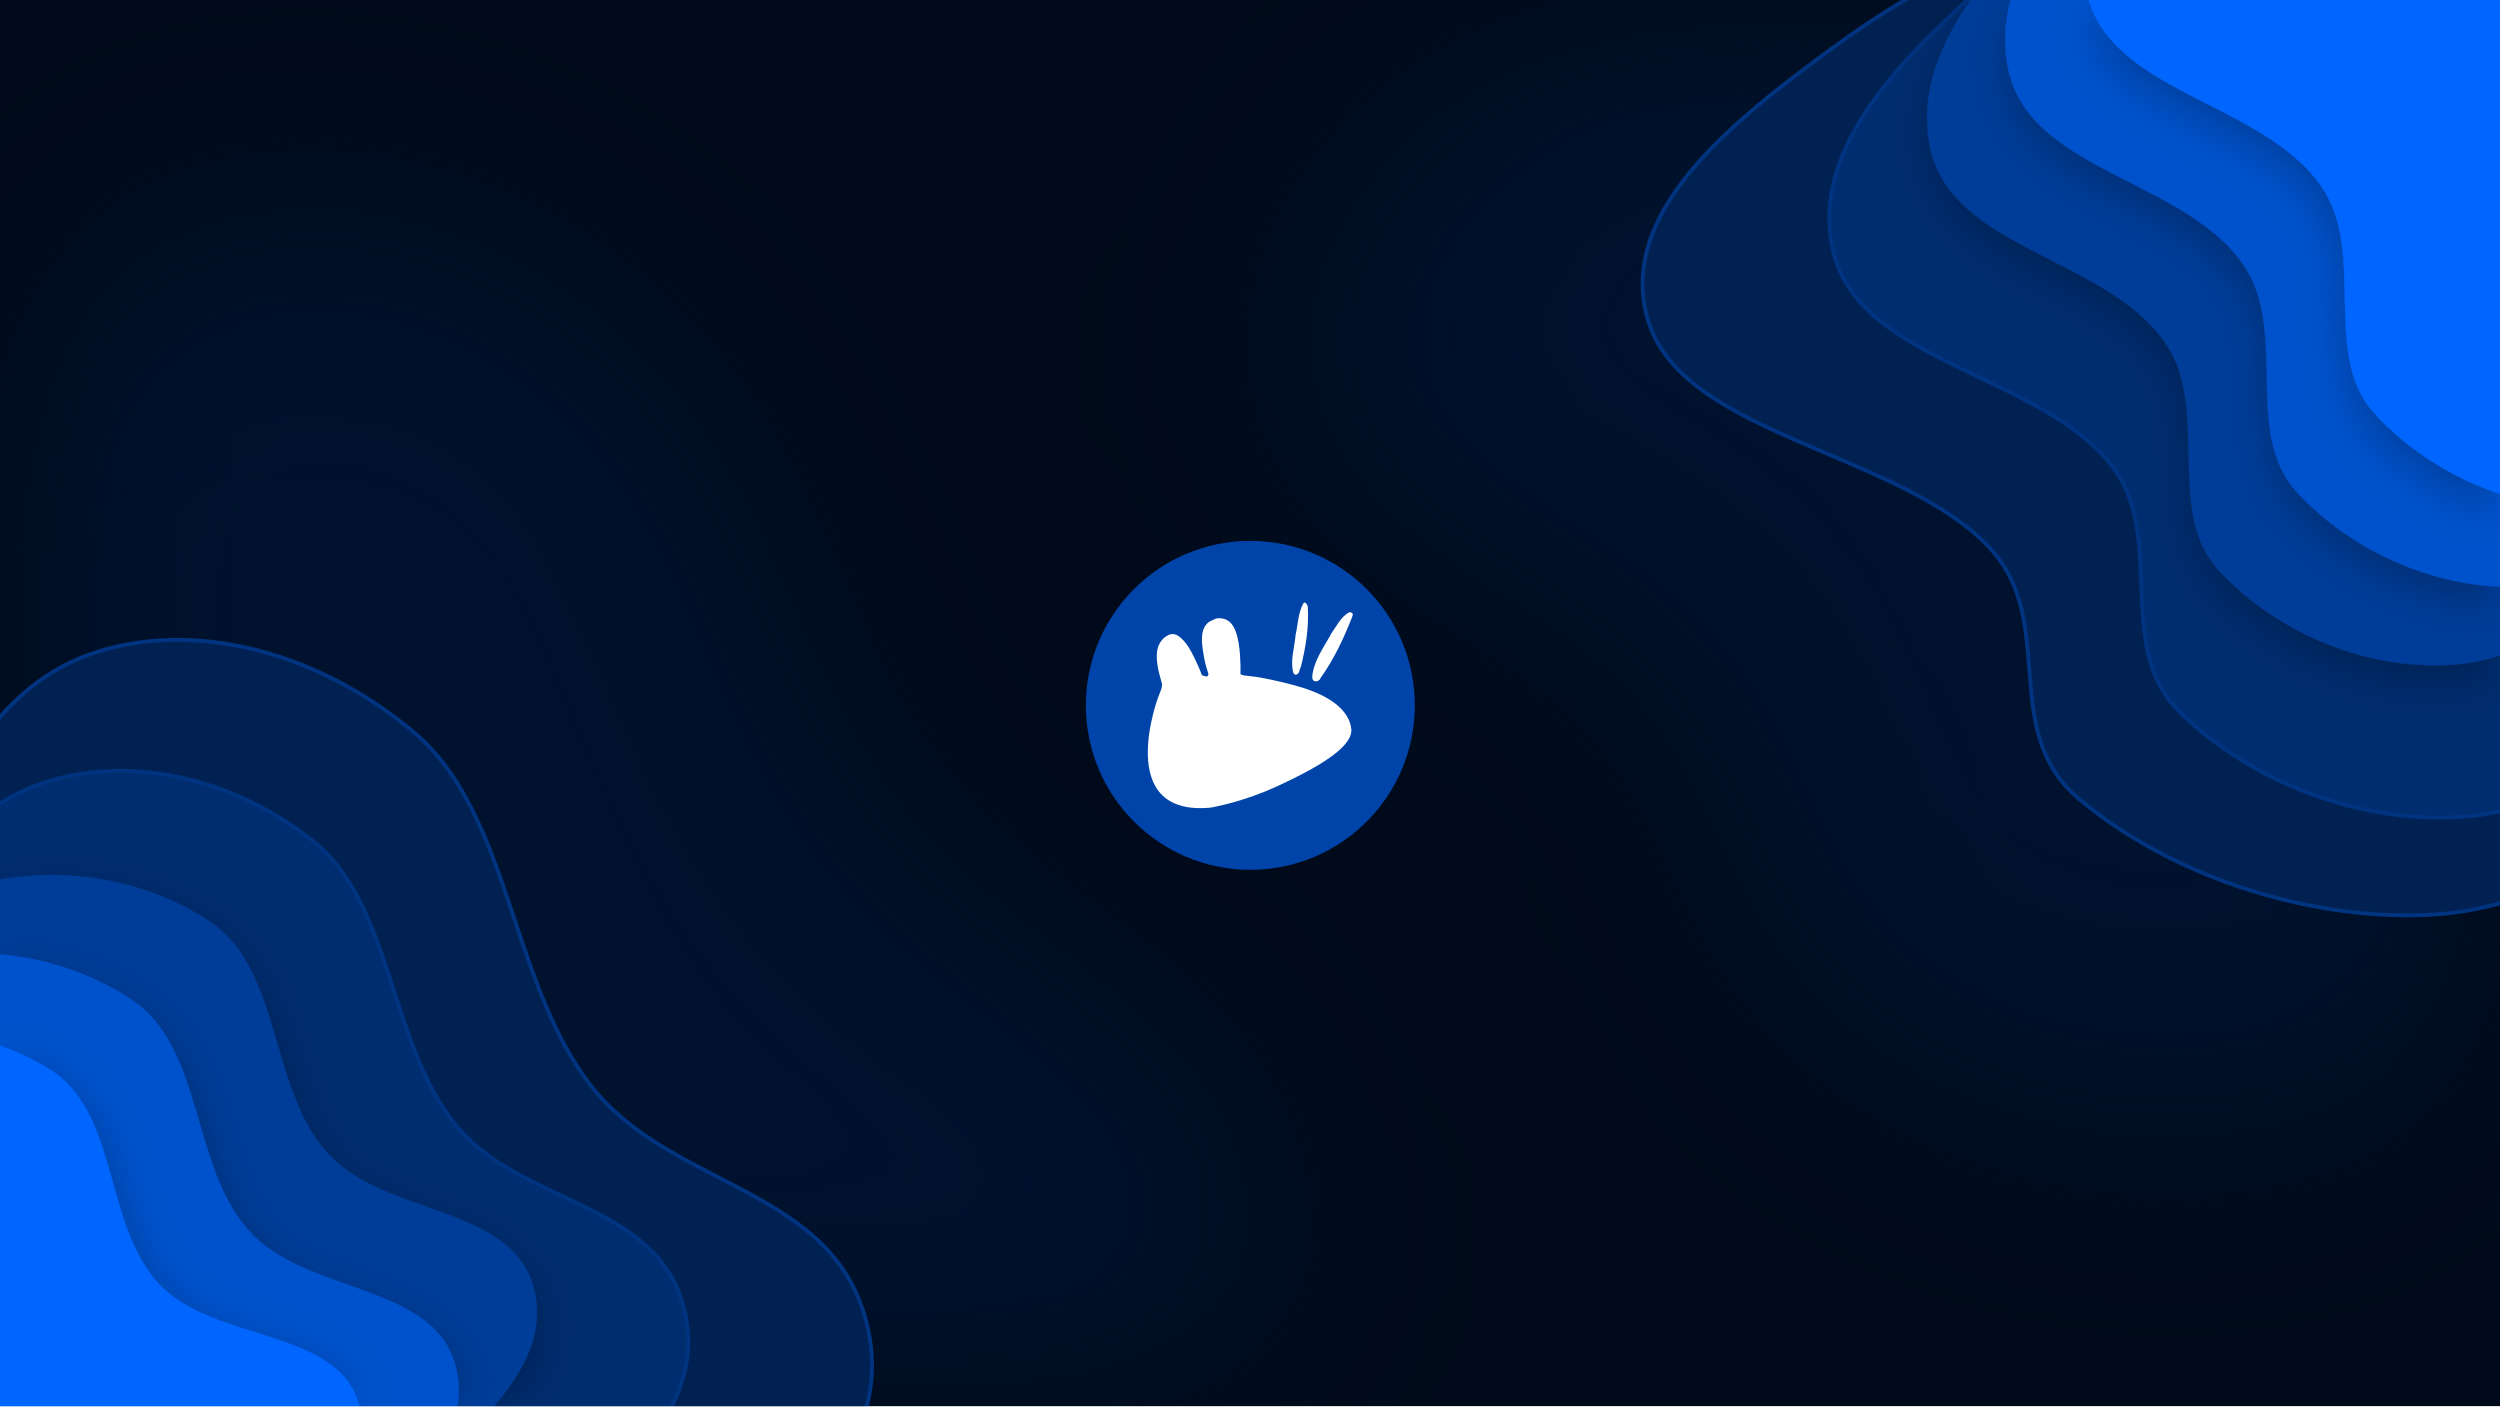
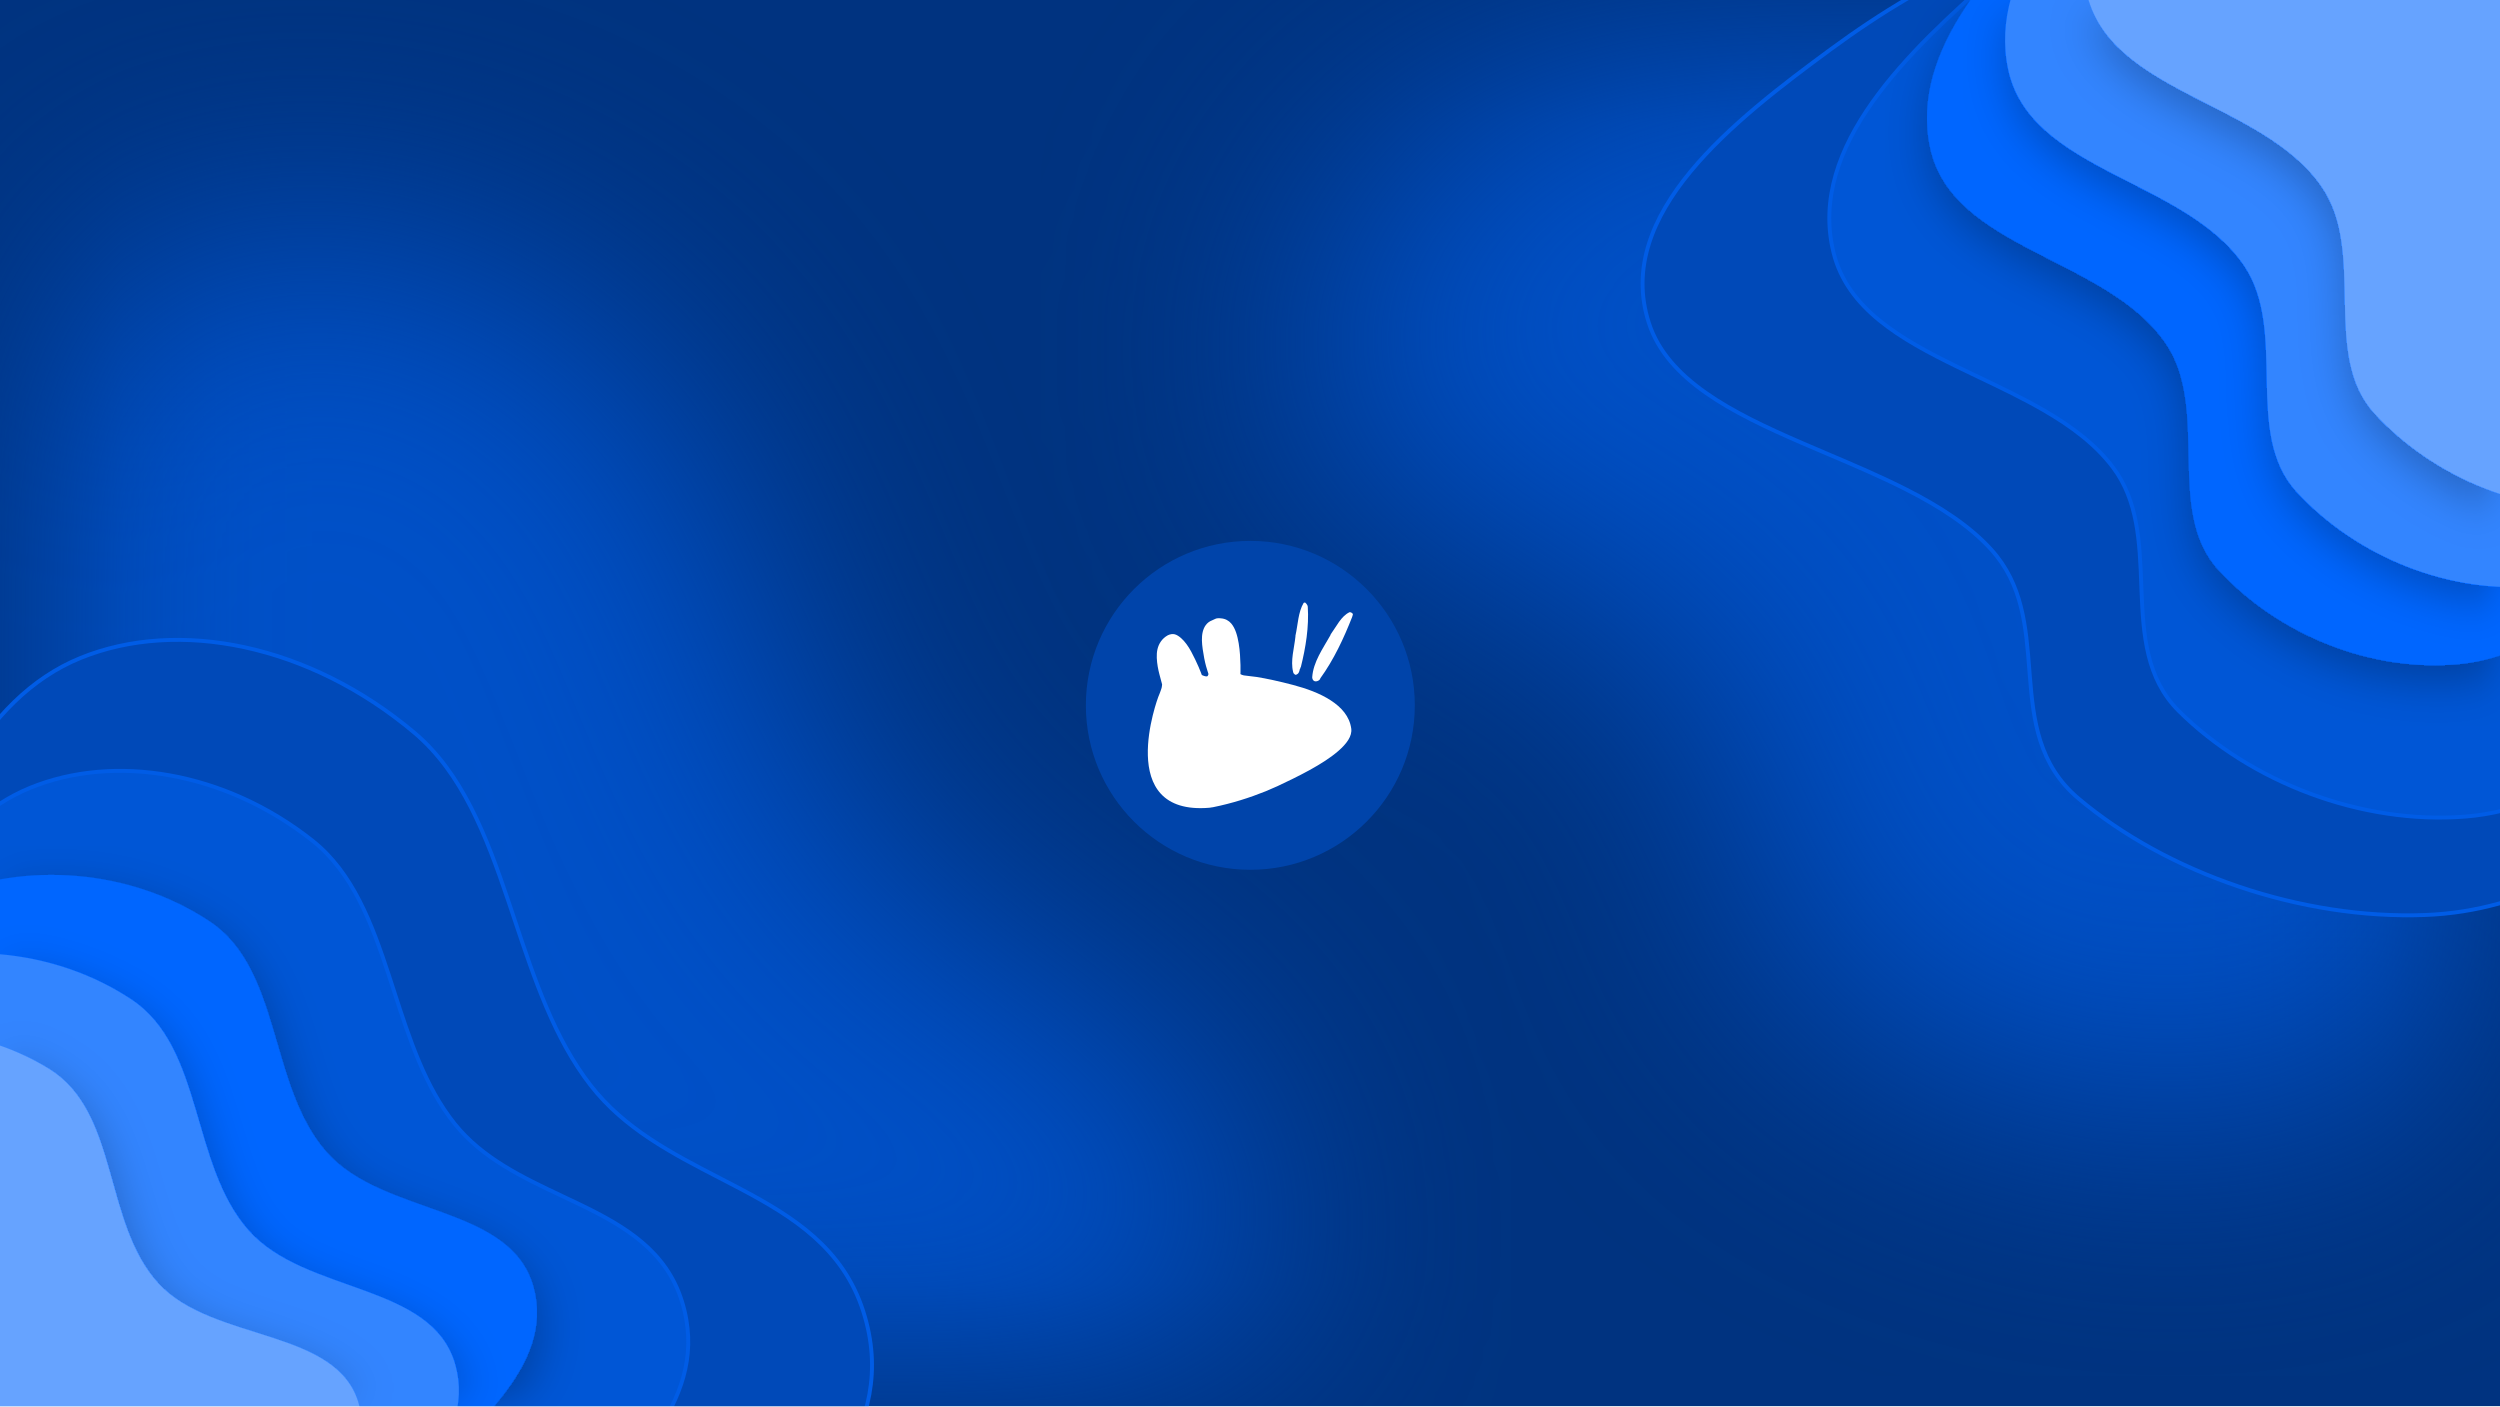
<svg xmlns="http://www.w3.org/2000/svg" width="1920" height="1080" viewBox="0 0 1920 1080" fill="none">
-   <g clip-path="url(#clip0_4039_48)" filter="url(#filter0_b_4039_48)">
-     <rect width="1920" height="1080" fill="#000A1A" />
-     <g filter="url(#filter1_f_4039_48)">
-       <path fill-rule="evenodd" clip-rule="evenodd" d="M1005.52 311.019C974.913 211.197 1082.34 124.308 1170.07 57.37C1257.71 -9.506 1368.55 -70.65 1494.91 -62.412C1615.67 -54.539 1698.72 40.491 1800.85 98.494C1888.42 148.228 1984.75 184.051 2049.6 252.619C2125.71 333.103 2214.73 424.55 2199.12 519.629C2183.49 614.815 2061.56 663.641 1972.23 723.701C1888.81 779.793 1810.91 851.172 1698.36 856.311C1587.35 861.379 1467.34 819.004 1388.54 750.352C1318.03 688.921 1371.27 587.754 1311.79 519.522C1233.35 429.553 1037.53 415.388 1005.52 311.019Z" fill="#00122E" />
+   <g clip-path="url(#clip0_2088_49)" filter="url(#filter0_b_2088_49)">
+     <rect width="1920" height="1080" fill="#003380" />
+     <g filter="url(#filter1_f_2088_49)">
+       <path fill-rule="evenodd" clip-rule="evenodd" d="M1005.52 311.019C974.913 211.197 1082.34 124.308 1170.07 57.37C1257.71 -9.506 1368.55 -70.65 1494.91 -62.412C1615.67 -54.539 1698.72 40.491 1800.85 98.494C1888.42 148.228 1984.75 184.051 2049.6 252.619C2125.71 333.103 2214.73 424.55 2199.12 519.629C2183.49 614.815 2061.56 663.641 1972.23 723.701C1888.81 779.793 1810.91 851.172 1698.36 856.311C1587.35 861.379 1467.34 819.004 1388.54 750.352C1318.03 688.921 1371.27 587.754 1311.79 519.522C1233.35 429.553 1037.53 415.388 1005.52 311.019Z" fill="#0050C7" />
    </g>
-     <g filter="url(#filter2_f_4039_48)">
-       <path fill-rule="evenodd" clip-rule="evenodd" d="M678.523 1337.59C612.813 1358.69 536.736 1338.51 461.107 1308.08C386.176 1277.93 317.768 1224.58 248.438 1164.55C153.374 1082.23 38.777 1019.72 -16.47 894.545C-76.694 758.097 -76.111 610.026 -50.289 487.731C-22.587 356.532 30.744 232.141 132.028 191.242C231.769 150.967 367.054 180.309 476.581 274.981C576.461 361.315 579.144 539.858 664.371 651.386C747.336 759.953 907.002 762.72 950.003 894.501C991.536 1021.78 891.528 1101.02 839.042 1186.69C797.237 1254.92 748.728 1315.04 678.523 1337.59Z" fill="#00122E" />
+     <g filter="url(#filter2_f_2088_49)">
+       <path fill-rule="evenodd" clip-rule="evenodd" d="M678.523 1337.59C612.814 1358.69 536.736 1338.51 461.107 1308.08C386.176 1277.93 317.768 1224.58 248.438 1164.55C153.375 1082.23 38.777 1019.72 -16.469 894.545C-76.693 758.097 -76.111 610.026 -50.289 487.731C-22.587 356.532 30.744 232.141 132.029 191.242C231.769 150.967 367.055 180.309 476.582 274.981C576.462 361.315 579.145 539.858 664.371 651.386C747.336 759.953 907.003 762.72 950.004 894.501C991.537 1021.78 891.529 1101.02 839.042 1186.69C797.237 1254.92 748.729 1315.04 678.523 1337.59Z" fill="#0050C7" />
    </g>
-     <path d="M294.204 1313.54C349.977 1334.79 406.602 1348.81 456.071 1332.65C508.884 1315.41 545.717 1270.95 577.455 1221.05C586.476 1206.86 597.315 1192.89 608.382 1178.62C609.467 1177.22 610.555 1175.81 611.644 1174.41C623.809 1158.69 636.046 1142.58 646.118 1125.54C666.293 1091.41 677.845 1053.4 662.946 1006.99C647.502 958.874 609.79 934.804 568.824 913.114C563.396 910.24 557.913 907.409 552.415 904.569C516.279 885.907 479.488 866.906 453.509 833.439C425.748 797.676 410.458 751.93 395.297 706.573C393.631 701.589 391.967 696.609 390.288 691.648C373.381 641.698 354.963 593.6 318.029 562.553C237.509 494.864 136.947 474.803 61.951 505.279C23.789 520.787 -5.523 551.413 -28.017 590.008C-50.51 628.6 -66.243 675.253 -77.219 722.995C-97.695 812.055 -99.713 919.659 -56.333 1018.24C-36.386 1063.57 -5.217 1097.28 29.603 1126.96C47.008 1141.8 65.345 1155.65 83.652 1169.43L85.106 1170.52C102.938 1183.94 120.716 1197.32 137.621 1211.56C188.4 1254.32 238.718 1292.39 294.204 1313.54Z" fill="#002152" stroke="#003380" stroke-width="3" />
-     <path d="M1406.11 37.777C1368.83 65.162 1327.19 96.753 1298.23 131.877C1269.26 167.009 1252.74 205.972 1266.31 247.959C1273.42 269.965 1289.4 287.182 1310.21 301.781C1331.01 316.374 1356.79 328.44 1383.67 340.093C1390.15 342.899 1396.69 345.68 1403.24 348.467C1423.95 357.278 1444.8 366.148 1464.21 376.034C1489.77 389.043 1512.7 403.74 1529.39 422.209C1553.41 448.787 1555.95 481.301 1558.5 514.095C1558.63 515.687 1558.75 517.28 1558.88 518.873C1561.61 553.121 1565.51 587.306 1596.32 613.285C1664.3 670.612 1767.42 706.335 1862.61 702.718C1942.44 699.684 2001.81 658.992 2059.9 619.171C2072.16 610.771 2084.35 602.41 2096.67 594.449C2113.24 583.745 2131.14 573.49 2149.17 563.159C2151.78 561.666 2154.38 560.172 2156.99 558.675C2177.62 546.824 2198.19 534.78 2216.79 521.805C2253.96 495.885 2283.6 466.04 2290.13 426.169C2296.64 386.399 2280.46 347.406 2254.67 310.145C2230.06 274.596 2196.53 240.389 2165.11 208.334C2163.59 206.783 2162.08 205.237 2160.57 203.697C2132.53 175.066 2097.81 153.228 2060.78 133.38C2044.01 124.39 2026.75 115.797 2009.41 107.166C2007.61 106.268 2005.8 105.37 2004 104.471C1984.84 94.924 1965.63 85.275 1946.89 74.914C1925.07 62.85 1904.24 48.88 1883.62 34.571C1878.88 31.285 1874.16 27.98 1869.43 24.676C1853.61 13.608 1837.81 2.556 1821.72 -7.725C1779.93 -34.438 1736.01 -56.094 1684.03 -59.684C1575.49 -67.181 1480.75 -17.042 1406.11 37.777Z" fill="#002152" stroke="#003380" stroke-width="3" />
-     <path d="M201.776 1258.22C248.854 1274.2 296.858 1284.27 339.474 1269.93C384.96 1254.62 417.453 1217.51 445.719 1176.11C453.746 1164.36 463.318 1152.72 473.098 1140.84C474.057 1139.67 475.018 1138.51 475.98 1137.34C486.729 1124.25 497.556 1110.84 506.559 1096.71C524.589 1068.42 535.403 1037.11 523.76 999.536C511.684 960.563 479.957 941.811 445.549 925.135C440.983 922.922 436.371 920.745 431.748 918.564C401.369 904.227 370.522 889.669 349.219 863.109C326.443 834.711 314.516 797.901 302.664 761.323C301.363 757.307 300.062 753.294 298.749 749.294C285.525 709.04 270.936 670.211 240.084 645.738C172.939 592.479 87.576 578.548 22.855 605.165C-42.986 632.241 -80.138 707.68 -101.115 785.861C-120.711 858.893 -125.014 946.636 -90.324 1025.96C-74.359 1062.47 -48.53 1089.22 -19.523 1112.57C-5.024 1124.25 10.293 1135.09 25.575 1145.87L26.787 1146.73C41.676 1157.23 56.512 1167.69 70.582 1178.88C112.874 1212.49 154.912 1242.31 201.776 1258.22Z" fill="#002D70" stroke="#003380" stroke-width="3" />
-     <g filter="url(#filter3_d_4039_48)">
-       <path fill-rule="evenodd" clip-rule="evenodd" d="M213.583 1230.07C171.886 1245.12 126.602 1240.04 82.278 1229.76C38.364 1219.58 0.004 1197.26 -38.473 1171.63C-91.232 1136.48 -157.293 1112.63 -182.77 1053.2C-210.543 988.417 -200.26 913.695 -176.232 850.281C-150.455 782.251 -109.423 715.936 -44.591 688.518C19.253 661.518 100.221 667.249 161.018 707.657C216.46 744.506 206.136 834.379 250.907 884.917C294.489 934.115 392.184 924.807 409.711 988.391C426.64 1049.81 360.02 1096.48 322.102 1143.2C291.9 1180.42 258.133 1213.99 213.583 1230.07Z" fill="#003D99" />
+     <path d="M294.204 1313.54C349.977 1334.79 406.602 1348.81 456.071 1332.65C508.884 1315.41 545.717 1270.95 577.455 1221.05C586.476 1206.86 597.315 1192.89 608.382 1178.62C609.467 1177.22 610.555 1175.81 611.644 1174.41C623.809 1158.69 636.046 1142.58 646.118 1125.54C666.293 1091.4 677.845 1053.4 662.946 1006.99C647.502 958.874 609.79 934.803 568.824 913.114C563.396 910.24 557.913 907.408 552.415 904.568C516.279 885.907 479.488 866.906 453.509 833.438C425.748 797.675 410.458 751.93 395.297 706.573C393.631 701.588 391.967 696.609 390.288 691.647C373.381 641.697 354.963 593.6 318.029 562.552C237.509 494.863 136.947 474.802 61.951 505.278C23.789 520.786 -5.523 551.412 -28.017 590.007C-50.51 628.6 -66.243 675.253 -77.219 722.995C-97.695 812.055 -99.713 919.659 -56.333 1018.24C-36.386 1063.56 -5.217 1097.28 29.603 1126.96C47.008 1141.8 65.345 1155.65 83.652 1169.43L85.106 1170.52C102.938 1183.94 120.716 1197.32 137.621 1211.56C188.4 1254.32 238.718 1292.39 294.204 1313.54Z" fill="#0049B8" stroke="#005CE6" stroke-width="3" />
+     <path d="M1406.11 37.777C1368.83 65.162 1327.19 96.753 1298.23 131.877C1269.26 167.009 1252.74 205.972 1266.31 247.959C1273.42 269.965 1289.4 287.182 1310.21 301.781C1331.01 316.374 1356.79 328.44 1383.67 340.093C1390.15 342.899 1396.69 345.68 1403.24 348.467C1423.95 357.278 1444.8 366.148 1464.21 376.034C1489.77 389.043 1512.7 403.74 1529.39 422.209C1553.41 448.787 1555.95 481.301 1558.5 514.095C1558.63 515.687 1558.75 517.28 1558.88 518.873C1561.61 553.121 1565.51 587.306 1596.32 613.285C1664.3 670.612 1767.42 706.335 1862.61 702.718C1942.44 699.684 2001.81 658.992 2059.9 619.171C2072.16 610.771 2084.35 602.41 2096.67 594.449C2113.24 583.745 2131.14 573.49 2149.17 563.159C2151.78 561.666 2154.38 560.172 2156.99 558.675C2177.62 546.824 2198.19 534.78 2216.79 521.805C2253.96 495.885 2283.6 466.04 2290.13 426.169C2296.64 386.399 2280.46 347.406 2254.67 310.145C2230.06 274.596 2196.53 240.389 2165.11 208.334C2163.59 206.783 2162.08 205.237 2160.57 203.697C2132.53 175.066 2097.81 153.228 2060.78 133.38C2044.01 124.39 2026.75 115.797 2009.41 107.166C2007.61 106.268 2005.8 105.37 2004 104.471C1984.84 94.924 1965.63 85.275 1946.89 74.914C1925.07 62.85 1904.24 48.88 1883.62 34.571C1878.88 31.285 1874.16 27.98 1869.43 24.676C1853.61 13.608 1837.81 2.556 1821.72 -7.725C1779.93 -34.438 1736.01 -56.094 1684.03 -59.684C1575.49 -67.181 1480.75 -17.042 1406.11 37.777Z" fill="#0049B8" stroke="#005CE6" stroke-width="3" />
+     <path d="M201.777 1258.22C248.854 1274.2 296.858 1284.27 339.475 1269.93C384.96 1254.62 417.454 1217.51 445.719 1176.11C453.747 1164.36 463.319 1152.72 473.099 1140.84C474.058 1139.67 475.019 1138.51 475.981 1137.34C486.729 1124.25 497.556 1110.84 506.559 1096.71C524.589 1068.42 535.404 1037.11 523.761 999.536C511.685 960.563 479.958 941.811 445.55 925.135C440.984 922.922 436.372 920.745 431.749 918.564C401.37 904.227 370.523 889.669 349.22 863.109C326.444 834.711 314.517 797.901 302.665 761.323C301.363 757.307 300.063 753.294 298.749 749.294C285.525 709.04 270.937 670.211 240.084 645.738C172.94 592.479 87.577 578.548 22.855 605.165C-42.986 632.241 -80.137 707.68 -101.114 785.861C-120.71 858.893 -125.014 946.636 -90.324 1025.96C-74.359 1062.47 -48.53 1089.22 -19.523 1112.57C-5.024 1124.25 10.293 1135.09 25.576 1145.87L26.788 1146.73C41.677 1157.23 56.512 1167.69 70.582 1178.88C112.874 1212.49 154.913 1242.31 201.777 1258.22Z" fill="#0056D6" stroke="#005CE6" stroke-width="3" />
+     <g filter="url(#filter3_d_2088_49)">
+       <path fill-rule="evenodd" clip-rule="evenodd" d="M213.583 1230.07C171.887 1245.12 126.602 1240.04 82.279 1229.76C38.365 1219.58 0.004 1197.26 -38.473 1171.63C-91.232 1136.48 -157.293 1112.63 -182.77 1053.2C-210.542 988.417 -200.259 913.695 -176.232 850.281C-150.455 782.251 -109.422 715.936 -44.59 688.518C19.254 661.518 100.221 667.249 161.018 707.657C216.461 744.506 206.137 834.379 250.907 884.917C294.49 934.115 392.185 924.807 409.712 988.391C426.64 1049.81 360.021 1096.48 322.102 1143.2C291.901 1180.42 258.133 1213.99 213.583 1230.07Z" fill="#0066FF" />
    </g>
-     <g filter="url(#filter4_d_4039_48)">
-       <path fill-rule="evenodd" clip-rule="evenodd" d="M153.583 1290.07C111.886 1305.12 66.602 1300.04 22.278 1289.76C-21.636 1279.58 -59.996 1257.26 -98.473 1231.63C-151.232 1196.48 -217.293 1172.63 -242.77 1113.2C-270.543 1048.42 -260.26 973.695 -236.232 910.281C-210.455 842.251 -169.423 775.936 -104.591 748.518C-40.747 721.518 40.221 727.249 101.018 767.657C156.46 804.506 146.136 894.379 190.907 944.917C234.489 994.115 332.184 984.807 349.711 1048.39C366.64 1109.81 300.02 1156.48 262.102 1203.2C231.9 1240.42 198.133 1273.99 153.583 1290.07Z" fill="#0052CC" />
+     <g filter="url(#filter4_d_2088_49)">
+       <path fill-rule="evenodd" clip-rule="evenodd" d="M153.583 1290.07C111.887 1305.12 66.602 1300.04 22.279 1289.76C-21.635 1279.58 -59.996 1257.26 -98.473 1231.63C-151.232 1196.48 -217.293 1172.63 -242.77 1113.2C-270.542 1048.42 -260.259 973.695 -236.232 910.281C-210.455 842.251 -169.422 775.936 -104.59 748.518C-40.746 721.518 40.221 727.249 101.018 767.657C156.461 804.506 146.137 894.379 190.907 944.917C234.49 994.115 332.185 984.807 349.712 1048.39C366.64 1109.81 300.021 1156.48 262.102 1203.2C231.901 1240.42 198.133 1273.99 153.583 1290.07Z" fill="#3385FF" />
    </g>
-     <path d="M1530.59 -17.556C1498.72 10.562 1463.1 42.957 1437.97 78.487C1412.83 114.024 1398.01 152.924 1408.14 193.969C1418.76 237.027 1459.5 260.408 1503.61 281.904C1508.94 284.501 1514.32 287.071 1519.72 289.646C1536.74 297.779 1553.87 305.958 1569.78 315.183C1590.71 327.319 1609.39 341.184 1622.77 358.943C1642.06 384.54 1643.27 416.647 1644.49 449.029C1644.55 450.592 1644.61 452.155 1644.67 453.719C1645.99 487.455 1648.28 521.151 1673.31 546.029C1728.49 600.881 1813.64 633.388 1893.29 627.149C1933.81 623.976 1968.34 607.332 2000.27 585.627C2021.03 571.515 2040.79 555.181 2060.37 538.994C2070.84 530.341 2081.26 521.731 2091.75 513.524C2105.86 502.482 2121.08 491.847 2136.41 481.13C2138.62 479.581 2140.84 478.031 2143.06 476.478C2160.6 464.186 2178.1 451.701 2193.98 438.35C2225.74 411.66 2251.25 381.348 2257.79 341.84C2264.32 302.425 2251.94 264.356 2231.44 228.202C2211.9 193.728 2184.87 160.829 2159.55 130.012C2158.33 128.52 2157.11 127.033 2155.89 125.551C2133.27 97.991 2104.88 77.343 2074.52 58.737C2060.78 50.313 2046.61 42.294 2032.39 34.245C2030.91 33.407 2029.43 32.568 2027.94 31.729C2012.22 22.823 1996.48 13.822 1981.14 4.106C1963.29 -7.202 1946.32 -20.424 1929.51 -33.996C1925.66 -37.111 1921.81 -40.246 1917.96 -43.38C1905.07 -53.883 1892.19 -64.378 1879.04 -74.101C1844.91 -99.36 1808.78 -119.614 1765.38 -121.722C1674.87 -126.12 1594.35 -73.815 1530.59 -17.556Z" fill="#002D70" stroke="#003380" stroke-width="3" />
-     <g filter="url(#filter5_d_4039_48)">
-       <path fill-rule="evenodd" clip-rule="evenodd" d="M1482.3 113.186C1466.39 37.913 1534.28 -31.302 1589.61 -84.761C1644.89 -138.171 1714.16 -187.848 1790.98 -185.047C1864.39 -182.37 1912.41 -112.196 1973.08 -70.78C2025.1 -35.269 2082.85 -10.607 2120.5 39.891C2164.69 99.166 2216.45 166.445 2204.31 239.375C2192.16 312.388 2116.47 352.978 2060.35 401.237C2007.94 446.306 1958.48 502.881 1889.71 509.9C1821.89 516.823 1749.89 487.817 1703.73 437.639C1662.43 392.738 1697.68 314.129 1663.29 263.739C1617.95 197.296 1498.94 191.889 1482.3 113.186Z" fill="#003D99" />
+     <path d="M1530.59 -17.556C1498.72 10.563 1463.1 42.958 1437.97 78.488C1412.83 114.024 1398.01 152.924 1408.14 193.969C1418.76 237.027 1459.5 260.409 1503.61 281.905C1508.94 284.502 1514.32 287.072 1519.72 289.647C1536.74 297.78 1553.87 305.959 1569.78 315.183C1590.71 327.319 1609.39 341.184 1622.77 358.944C1642.06 384.541 1643.27 416.648 1644.49 449.029C1644.55 450.592 1644.61 452.156 1644.67 453.72C1645.99 487.455 1648.28 521.152 1673.31 546.029C1728.49 600.882 1813.64 633.389 1893.29 627.15C1933.81 623.976 1968.34 607.333 2000.27 585.627C2021.03 571.515 2040.79 555.181 2060.37 538.995C2070.84 530.342 2081.26 521.731 2091.75 513.525C2105.86 502.483 2121.08 491.847 2136.41 481.13C2138.62 479.582 2140.84 478.031 2143.06 476.478C2160.6 464.186 2178.1 451.702 2193.98 438.351C2225.74 411.661 2251.25 381.349 2257.79 341.84C2264.32 302.426 2251.94 264.357 2231.44 228.202C2211.9 193.729 2184.87 160.83 2159.55 130.012C2158.33 128.52 2157.11 127.033 2155.89 125.551C2133.27 97.991 2104.88 77.343 2074.52 58.738C2060.78 50.313 2046.61 42.295 2032.39 34.245C2030.91 33.407 2029.43 32.569 2027.94 31.729C2012.22 22.824 1996.48 13.822 1981.14 4.106C1963.29 -7.202 1946.32 -20.424 1929.51 -33.996C1925.66 -37.111 1921.81 -40.245 1917.96 -43.38C1905.07 -53.883 1892.19 -64.377 1879.04 -74.101C1844.91 -99.36 1808.78 -119.613 1765.38 -121.722C1674.87 -126.12 1594.35 -73.815 1530.59 -17.556Z" fill="#0056D6" stroke="#005CE6" stroke-width="3" />
+     <g filter="url(#filter5_d_2088_49)">
+       <path fill-rule="evenodd" clip-rule="evenodd" d="M1482.3 113.186C1466.39 37.912 1534.28 -31.303 1589.61 -84.762C1644.89 -138.171 1714.16 -187.848 1790.98 -185.047C1864.39 -182.371 1912.41 -112.197 1973.08 -70.781C2025.1 -35.269 2082.85 -10.607 2120.5 39.891C2164.69 99.165 2216.45 166.444 2204.31 239.375C2192.16 312.387 2116.47 352.977 2060.35 401.236C2007.94 446.306 1958.48 502.88 1889.71 509.9C1821.89 516.823 1749.89 487.817 1703.73 437.638C1662.43 392.738 1697.68 314.128 1663.29 263.739C1617.95 197.295 1498.94 191.889 1482.3 113.186Z" fill="#0066FF" />
    </g>
-     <g filter="url(#filter6_d_4039_48)">
-       <path fill-rule="evenodd" clip-rule="evenodd" d="M1542.3 53.187C1526.39 -22.087 1594.28 -91.302 1649.61 -144.761C1704.89 -198.171 1774.16 -247.848 1850.98 -245.047C1924.39 -242.37 1972.41 -172.196 2033.08 -130.78C2085.1 -95.269 2142.85 -70.607 2180.5 -20.109C2224.69 39.166 2276.45 106.445 2264.31 179.375C2252.16 252.388 2176.47 292.978 2120.35 341.237C2067.94 386.306 2018.48 442.881 1949.71 449.9C1881.89 456.823 1809.89 427.817 1763.73 377.639C1722.43 332.738 1757.68 254.129 1723.29 203.739C1677.95 137.296 1558.94 131.889 1542.3 53.187Z" fill="#0052CC" />
+     <g filter="url(#filter6_d_2088_49)">
+       <path fill-rule="evenodd" clip-rule="evenodd" d="M1542.3 53.186C1526.39 -22.088 1594.28 -91.303 1649.61 -144.762C1704.89 -198.171 1774.16 -247.848 1850.98 -245.047C1924.39 -242.371 1972.41 -172.197 2033.08 -130.781C2085.1 -95.269 2142.85 -70.607 2180.5 -20.109C2224.69 39.165 2276.45 106.444 2264.31 179.375C2252.16 252.387 2176.47 292.977 2120.35 341.236C2067.94 386.306 2018.48 442.88 1949.71 449.9C1881.89 456.823 1809.89 427.817 1763.73 377.638C1722.43 332.738 1757.68 254.128 1723.29 203.739C1677.95 137.295 1558.94 131.889 1542.3 53.186Z" fill="#3385FF" />
    </g>
-     <g filter="url(#filter7_d_4039_48)">
-       <path fill-rule="evenodd" clip-rule="evenodd" d="M1602.3 -6.814C1586.39 -82.088 1654.28 -151.303 1709.61 -204.762C1764.89 -258.172 1834.16 -307.849 1910.98 -305.048C1984.39 -302.371 2032.41 -232.197 2093.08 -190.781C2145.1 -155.27 2202.85 -130.608 2240.5 -80.11C2284.69 -20.835 2336.45 46.444 2324.31 119.374C2312.16 192.387 2236.47 232.977 2180.35 281.236C2127.94 326.305 2078.48 382.88 2009.71 389.899C1941.89 396.822 1869.89 367.816 1823.73 317.638C1782.43 272.737 1817.68 194.128 1783.29 143.738C1737.95 77.295 1618.94 71.888 1602.3 -6.814Z" fill="#0066FF" />
+     <g filter="url(#filter7_d_2088_49)">
+       <path fill-rule="evenodd" clip-rule="evenodd" d="M1602.3 -6.814C1586.39 -82.088 1654.28 -151.303 1709.61 -204.762C1764.89 -258.171 1834.16 -307.848 1910.98 -305.047C1984.39 -302.371 2032.41 -232.197 2093.08 -190.781C2145.1 -155.269 2202.85 -130.607 2240.5 -80.109C2284.69 -20.835 2336.45 46.444 2324.31 119.375C2312.16 192.387 2236.47 232.977 2180.35 281.236C2127.94 326.306 2078.48 382.88 2009.71 389.9C1941.89 396.823 1869.89 367.817 1823.73 317.638C1782.43 272.738 1817.68 194.128 1783.29 143.739C1737.95 77.295 1618.94 71.889 1602.3 -6.814Z" fill="#66A3FF" />
    </g>
-     <g filter="url(#filter8_d_4039_48)">
-       <path fill-rule="evenodd" clip-rule="evenodd" d="M75.672 1312.5C34.106 1327.82 -10.46 1324.25 -53.938 1315.75C-97.013 1307.32 -134.279 1287.29 -171.572 1264.15C-222.706 1232.41 -287.277 1211.69 -310.825 1156.3C-336.496 1095.93 -324.331 1025.15 -298.904 964.676C-271.625 899.795 -229.333 836.123 -164.595 808.508C-100.844 781.314 -21.071 784.539 37.857 821.026C91.594 854.299 78.982 939.37 121.816 985.847C163.513 1031.09 260.204 1019.68 275.793 1079.19C290.85 1136.68 223.828 1182.51 185.138 1227.62C154.322 1263.54 120.083 1296.13 75.672 1312.5Z" fill="#0066FF" />
+     <g filter="url(#filter8_d_2088_49)">
+       <path fill-rule="evenodd" clip-rule="evenodd" d="M75.672 1312.5C34.106 1327.82 -10.46 1324.25 -53.938 1315.75C-97.013 1307.32 -134.279 1287.29 -171.572 1264.15C-222.706 1232.41 -287.277 1211.69 -310.825 1156.3C-336.496 1095.93 -324.331 1025.15 -298.904 964.676C-271.625 899.795 -229.333 836.123 -164.595 808.508C-100.844 781.314 -21.071 784.539 37.857 821.026C91.594 854.299 78.982 939.37 121.816 985.847C163.513 1031.09 260.204 1019.68 275.793 1079.19C290.85 1136.68 223.828 1182.51 185.138 1227.62C154.322 1263.54 120.083 1296.13 75.672 1312.5Z" fill="#66A3FF" />
    </g>
    <path fill-rule="evenodd" clip-rule="evenodd" d="M1086.57 541.702C1086.57 611.455 1030.02 668 960.26 668C890.499 668 833.947 611.455 833.947 541.702C833.947 471.949 890.499 415.404 960.26 415.404C1030.02 415.403 1086.57 471.949 1086.57 541.702Z" fill="#0044AA" />
-     <path fill-rule="evenodd" clip-rule="evenodd" d="M1001.61 462.793C1001.17 463.048 1001.1 463.181 1001.21 462.99C996.926 470.214 996.815 479.743 994.899 488.25C994.901 488.315 994.901 488.381 994.899 488.447C994.868 488.571 994.93 488.718 994.899 488.842C993.969 497.974 990.958 507.287 993.123 516.076C993.208 516.265 993.274 516.462 993.32 516.665C993.339 516.732 993.301 516.799 993.32 516.862C993.351 516.916 993.288 517.015 993.32 517.06C993.358 517.118 993.479 517.01 993.517 517.06C993.978 517.697 994.542 518.174 994.898 518.245C995.153 518.295 995.594 518.268 996.477 517.653C997.433 516.988 997.973 515.654 998.253 513.902C998.362 513.691 998.495 513.494 998.648 513.31C998.646 513.247 998.646 513.179 998.648 513.116C998.694 512.91 998.76 512.712 998.845 512.524C998.908 512.456 998.974 512.389 999.042 512.326C1002.82 497.253 1005.38 481.434 1004.37 465.95C1004.24 465.181 1004.1 464.645 1003.38 463.78C1002.91 463.207 1002.52 462.878 1002.4 462.793C1002.28 462.708 1002.44 462.768 1002 462.793C1001.94 462.795 1001.87 462.795 1001.81 462.793C1001.64 462.812 1001.71 462.789 1001.61 462.793Z" fill="white" />
+     <path fill-rule="evenodd" clip-rule="evenodd" d="M1001.61 462.794C1001.17 463.049 1001.1 463.181 1001.21 462.991C996.925 470.214 996.815 479.744 994.898 488.25C994.9 488.316 994.9 488.382 994.898 488.448C994.867 488.572 994.93 488.718 994.898 488.842C993.968 497.975 990.957 507.287 993.122 516.077C993.207 516.265 993.273 516.463 993.319 516.665C993.338 516.732 993.3 516.8 993.319 516.863C993.351 516.916 993.288 517.015 993.319 517.06C993.357 517.119 993.479 517.011 993.516 517.06C993.978 517.698 994.542 518.174 994.898 518.246C995.152 518.295 995.594 518.268 996.477 517.653C997.432 516.988 997.973 515.654 998.253 513.903C998.362 513.692 998.494 513.494 998.648 513.31C998.646 513.247 998.646 513.18 998.648 513.117C998.694 512.91 998.76 512.713 998.845 512.524C998.907 512.457 998.973 512.389 999.042 512.326C1002.82 497.253 1005.38 481.435 1004.37 465.95C1004.24 465.182 1004.1 464.645 1003.38 463.78C1002.91 463.208 1002.52 462.879 1002.4 462.794C1002.28 462.708 1002.44 462.768 1002 462.794C1001.94 462.796 1001.87 462.796 1001.81 462.794C1001.64 462.813 1001.71 462.79 1001.61 462.794Z" fill="white" />
    <path fill-rule="evenodd" clip-rule="evenodd" d="M1036.4 470.18C1029.86 473.36 1026.51 480.949 1021.99 487.151C1021.95 487.355 1021.88 487.553 1021.8 487.743C1021.74 487.879 1021.68 488.011 1021.6 488.137C1015.88 498.274 1008.58 508.392 1007.78 520.105C1007.78 520.173 1007.79 520.24 1007.78 520.303C1007.87 522.072 1008.88 523.033 1009.96 523.262C1011.01 523.492 1012.95 522.89 1013.71 521.686C1013.77 521.619 1013.83 521.551 1013.9 521.488C1013.9 521.421 1013.9 521.358 1013.9 521.291C1013.9 521.223 1013.9 521.161 1013.9 521.093C1024.3 506.811 1032.12 489.994 1038.57 473.536C1038.57 473.469 1038.57 473.404 1038.57 473.338C1039.02 472.257 1039.17 471.981 1038.77 471.167C1038.66 470.927 1037.43 470.102 1036.8 470.18C1036.69 470.225 1036.5 470.129 1036.4 470.18Z" fill="white" />
-     <path fill-rule="evenodd" clip-rule="evenodd" d="M934.532 474.891C933.476 475.088 931.904 476.034 930.781 476.47C926.815 477.975 924.626 481.377 923.678 485.35C922.713 489.416 923.035 493.944 923.678 498.573C924.321 503.19 925.243 507.959 926.244 511.597C927.107 514.746 927.722 516.277 928.019 517.319V518.109C928.019 518.455 927.857 518.424 927.623 518.702C927.498 518.77 927.754 519.098 927.623 519.098C927.34 519.313 926.995 519.488 926.64 519.488C925.939 519.533 925.391 519.277 924.665 519.098C924.171 518.981 923.528 518.586 923.678 518.702C923.449 518.563 923.038 518.55 922.889 518.307C922.889 518.397 923.027 518.397 922.889 518.109C922.728 517.809 922.549 517.058 922.297 516.529C921.734 515.334 921.292 513.946 920.521 512.19C918.981 508.687 916.999 504.384 914.797 500.347C912.587 496.298 909.983 492.622 907.1 490.087C905.659 488.82 903.88 487.551 902.165 487.127C900.511 486.713 898.548 487.063 896.837 487.916C892.416 490.368 889.914 494.384 888.942 498.573C887.966 502.826 888.427 507.721 889.139 511.992C889.862 516.25 890.983 519.762 891.705 522.65C892.014 523.863 892.391 524.999 892.494 525.61C892.494 526.212 892.248 527.784 892.1 528.372C891.353 530.954 889.538 535.279 889.534 535.279C889.534 535.279 855.095 626.739 929.007 620.334C929.618 620.289 930.997 619.939 931.572 619.939C946.089 617.015 959.825 612.627 972.034 607.7C974.432 606.555 977.576 605.41 981.111 603.757C988.177 600.447 997.057 596.203 1005.59 591.519C1014.12 586.834 1022.04 581.84 1028.09 576.522C1034.15 571.196 1038.57 565.362 1037.76 559.55C1036.47 550.181 1030.25 543.22 1021.96 537.844C1013.65 532.445 1003.29 528.722 992.952 526.005C982.621 523.288 972.591 521.078 964.928 519.883C961.096 519.291 957.507 519.115 955.257 518.702C954.592 518.586 954.237 518.419 953.873 518.307C953.68 518.28 953.662 518.222 953.483 518.109C953.249 517.97 952.831 517.957 952.692 517.714C952.566 517.485 952.692 517.189 952.692 516.924V516.533V510.807C952.566 506.086 952.288 499.848 951.309 494.034C950.32 488.195 948.798 482.611 945.586 478.839C943.677 476.594 940.973 475.121 937.689 474.892C936.706 474.777 935.601 474.696 934.532 474.891Z" fill="white" />
+     <path fill-rule="evenodd" clip-rule="evenodd" d="M934.532 474.892C933.476 475.088 931.904 476.034 930.781 476.47C926.815 477.976 924.626 481.377 923.678 485.351C922.713 489.417 923.035 493.944 923.678 498.573C924.321 503.19 925.243 507.96 926.244 511.598C927.107 514.746 927.722 516.278 928.019 517.319V518.11C928.019 518.456 927.857 518.424 927.623 518.703C927.498 518.77 927.754 519.098 927.623 519.098C927.34 519.314 926.995 519.489 926.64 519.489C925.939 519.534 925.391 519.278 924.665 519.098C924.171 518.981 923.528 518.586 923.678 518.703C923.449 518.564 923.038 518.55 922.889 518.308C922.889 518.397 923.027 518.397 922.889 518.11C922.728 517.809 922.549 517.059 922.297 516.529C921.734 515.334 921.292 513.947 920.521 512.19C918.981 508.687 916.999 504.385 914.797 500.347C912.587 496.298 909.983 492.622 907.1 490.087C905.659 488.821 903.88 487.552 902.165 487.127C900.511 486.714 898.548 487.064 896.837 487.916C892.416 490.369 889.914 494.384 888.942 498.573C887.966 502.826 888.427 507.722 889.139 511.993C889.862 516.251 890.983 519.763 891.705 522.651C892.014 523.863 892.391 524.999 892.494 525.61C892.494 526.212 892.248 527.784 892.1 528.372C891.353 530.955 889.538 535.28 889.534 535.28C889.534 535.28 855.095 626.739 929.007 620.335C929.618 620.29 930.997 619.94 931.572 619.94C946.089 617.016 959.825 612.628 972.034 607.701C974.432 606.556 977.576 605.41 981.111 603.758C988.177 600.448 997.057 596.203 1005.59 591.519C1014.12 586.835 1022.04 581.84 1028.09 576.523C1034.15 571.196 1038.57 565.362 1037.76 559.55C1036.47 550.182 1030.25 543.22 1021.96 537.844C1013.65 532.446 1003.29 528.723 992.952 526.006C982.621 523.288 972.591 521.079 964.928 519.884C961.096 519.291 957.507 519.116 955.257 518.703C954.592 518.586 954.237 518.42 953.873 518.308C953.68 518.281 953.662 518.222 953.483 518.11C953.249 517.971 952.831 517.957 952.692 517.715C952.566 517.486 952.692 517.189 952.692 516.924V516.534V510.807C952.566 506.087 952.288 499.849 951.309 494.034C950.32 488.196 948.798 482.612 945.586 478.839C943.677 476.594 940.973 475.121 937.689 474.892C936.706 474.777 935.601 474.696 934.532 474.892Z" fill="white" />
  </g>
  <defs>
-     <filter id="filter0_b_4039_48" x="-72.3" y="-72.3" width="2064.6" height="1224.6" filterUnits="userSpaceOnUse" color-interpolation-filters="sRGB">
+     <filter id="filter0_b_2088_49" x="-72.3" y="-72.3" width="2064.6" height="1224.6" filterUnits="userSpaceOnUse" color-interpolation-filters="sRGB">
      <feFlood flood-opacity="0" result="BackgroundImageFix" />
      <feGaussianBlur in="BackgroundImageFix" stdDeviation="36.15" />
-       <feComposite in2="SourceAlpha" operator="in" result="effect1_backgroundBlur_4039_48" />
-       <feBlend mode="normal" in="SourceGraphic" in2="effect1_backgroundBlur_4039_48" result="shape" />
+       <feComposite in2="SourceAlpha" operator="in" result="effect1_backgroundBlur_2088_49" />
+       <feBlend mode="normal" in="SourceGraphic" in2="effect1_backgroundBlur_2088_49" result="shape" />
    </filter>
-     <filter id="filter1_f_4039_48" x="800.195" y="-263.159" width="1600.72" height="1319.88" filterUnits="userSpaceOnUse" color-interpolation-filters="sRGB">
+     <filter id="filter1_f_2088_49" x="800.194" y="-263.159" width="1600.72" height="1319.88" filterUnits="userSpaceOnUse" color-interpolation-filters="sRGB">
      <feFlood flood-opacity="0" result="BackgroundImageFix" />
      <feBlend mode="normal" in="SourceGraphic" in2="BackgroundImageFix" result="shape" />
-       <feGaussianBlur stdDeviation="100" result="effect1_foregroundBlur_4039_48" />
+       <feGaussianBlur stdDeviation="100" result="effect1_foregroundBlur_2088_49" />
    </filter>
-     <filter id="filter2_f_4039_48" x="-266.884" y="-26.338" width="1426.74" height="1572.63" filterUnits="userSpaceOnUse" color-interpolation-filters="sRGB">
+     <filter id="filter2_f_2088_49" x="-266.884" y="-26.338" width="1426.74" height="1572.63" filterUnits="userSpaceOnUse" color-interpolation-filters="sRGB">
      <feFlood flood-opacity="0" result="BackgroundImageFix" />
      <feBlend mode="normal" in="SourceGraphic" in2="BackgroundImageFix" result="shape" />
-       <feGaussianBlur stdDeviation="100" result="effect1_foregroundBlur_4039_48" />
+       <feGaussianBlur stdDeviation="100" result="effect1_foregroundBlur_2088_49" />
    </filter>
-     <filter id="filter3_d_4039_48" x="-231.526" y="649.848" width="680.041" height="635.772" filterUnits="userSpaceOnUse" color-interpolation-filters="sRGB">
+     <filter id="filter3_d_2088_49" x="-231.526" y="649.848" width="680.041" height="635.773" filterUnits="userSpaceOnUse" color-interpolation-filters="sRGB">
      <feFlood flood-opacity="0" result="BackgroundImageFix" />
      <feColorMatrix in="SourceAlpha" type="matrix" values="0 0 0 0 0 0 0 0 0 0 0 0 0 0 0 0 0 0 127 0" result="hardAlpha" />
      <feOffset dx="2" dy="12" />
      <feGaussianBlur stdDeviation="17.05" />
      <feComposite in2="hardAlpha" operator="out" />
      <feColorMatrix type="matrix" values="0 0 0 0 0 0 0 0 0 0 0 0 0 0 0 0 0 0 0.25 0" />
-       <feBlend mode="normal" in2="BackgroundImageFix" result="effect1_dropShadow_4039_48" />
-       <feBlend mode="normal" in="SourceGraphic" in2="effect1_dropShadow_4039_48" result="shape" />
+       <feBlend mode="normal" in2="BackgroundImageFix" result="effect1_dropShadow_2088_49" />
+       <feBlend mode="normal" in="SourceGraphic" in2="effect1_dropShadow_2088_49" result="shape" />
    </filter>
-     <filter id="filter4_d_4039_48" x="-291.526" y="709.848" width="680.041" height="635.772" filterUnits="userSpaceOnUse" color-interpolation-filters="sRGB">
+     <filter id="filter4_d_2088_49" x="-291.526" y="709.848" width="680.041" height="635.773" filterUnits="userSpaceOnUse" color-interpolation-filters="sRGB">
      <feFlood flood-opacity="0" result="BackgroundImageFix" />
      <feColorMatrix in="SourceAlpha" type="matrix" values="0 0 0 0 0 0 0 0 0 0 0 0 0 0 0 0 0 0 127 0" result="hardAlpha" />
      <feOffset dx="2" dy="12" />
      <feGaussianBlur stdDeviation="17.05" />
      <feComposite in2="hardAlpha" operator="out" />
      <feColorMatrix type="matrix" values="0 0 0 0 0 0 0 0 0 0 0 0 0 0 0 0 0 0 0.25 0" />
-       <feBlend mode="normal" in2="BackgroundImageFix" result="effect1_dropShadow_4039_48" />
-       <feBlend mode="normal" in="SourceGraphic" in2="effect1_dropShadow_4039_48" result="shape" />
+       <feBlend mode="normal" in2="BackgroundImageFix" result="effect1_dropShadow_2088_49" />
+       <feBlend mode="normal" in="SourceGraphic" in2="effect1_dropShadow_2088_49" result="shape" />
    </filter>
-     <filter id="filter5_d_4039_48" x="1447.85" y="-207.26" width="794.361" height="764.274" filterUnits="userSpaceOnUse" color-interpolation-filters="sRGB">
+     <filter id="filter5_d_2088_49" x="1447.85" y="-207.261" width="794.361" height="764.274" filterUnits="userSpaceOnUse" color-interpolation-filters="sRGB">
      <feFlood flood-opacity="0" result="BackgroundImageFix" />
      <feColorMatrix in="SourceAlpha" type="matrix" values="0 0 0 0 0 0 0 0 0 0 0 0 0 0 0 0 0 0 127 0" result="hardAlpha" />
      <feOffset dx="2" dy="12" />
      <feGaussianBlur stdDeviation="17.05" />
      <feComposite in2="hardAlpha" operator="out" />
      <feColorMatrix type="matrix" values="0 0 0 0 0 0 0 0 0 0 0 0 0 0 0 0 0 0 0.25 0" />
-       <feBlend mode="normal" in2="BackgroundImageFix" result="effect1_dropShadow_4039_48" />
-       <feBlend mode="normal" in="SourceGraphic" in2="effect1_dropShadow_4039_48" result="shape" />
+       <feBlend mode="normal" in2="BackgroundImageFix" result="effect1_dropShadow_2088_49" />
+       <feBlend mode="normal" in="SourceGraphic" in2="effect1_dropShadow_2088_49" result="shape" />
    </filter>
-     <filter id="filter6_d_4039_48" x="1507.85" y="-267.26" width="794.361" height="764.274" filterUnits="userSpaceOnUse" color-interpolation-filters="sRGB">
+     <filter id="filter6_d_2088_49" x="1507.85" y="-267.261" width="794.361" height="764.274" filterUnits="userSpaceOnUse" color-interpolation-filters="sRGB">
      <feFlood flood-opacity="0" result="BackgroundImageFix" />
      <feColorMatrix in="SourceAlpha" type="matrix" values="0 0 0 0 0 0 0 0 0 0 0 0 0 0 0 0 0 0 127 0" result="hardAlpha" />
      <feOffset dx="2" dy="12" />
      <feGaussianBlur stdDeviation="17.05" />
      <feComposite in2="hardAlpha" operator="out" />
      <feColorMatrix type="matrix" values="0 0 0 0 0 0 0 0 0 0 0 0 0 0 0 0 0 0 0.25 0" />
-       <feBlend mode="normal" in2="BackgroundImageFix" result="effect1_dropShadow_4039_48" />
-       <feBlend mode="normal" in="SourceGraphic" in2="effect1_dropShadow_4039_48" result="shape" />
+       <feBlend mode="normal" in2="BackgroundImageFix" result="effect1_dropShadow_2088_49" />
+       <feBlend mode="normal" in="SourceGraphic" in2="effect1_dropShadow_2088_49" result="shape" />
    </filter>
-     <filter id="filter7_d_4039_48" x="1567.85" y="-327.261" width="794.361" height="764.274" filterUnits="userSpaceOnUse" color-interpolation-filters="sRGB">
+     <filter id="filter7_d_2088_49" x="1567.85" y="-327.261" width="794.361" height="764.274" filterUnits="userSpaceOnUse" color-interpolation-filters="sRGB">
      <feFlood flood-opacity="0" result="BackgroundImageFix" />
      <feColorMatrix in="SourceAlpha" type="matrix" values="0 0 0 0 0 0 0 0 0 0 0 0 0 0 0 0 0 0 127 0" result="hardAlpha" />
      <feOffset dx="2" dy="12" />
      <feGaussianBlur stdDeviation="17.05" />
      <feComposite in2="hardAlpha" operator="out" />
      <feColorMatrix type="matrix" values="0 0 0 0 0 0 0 0 0 0 0 0 0 0 0 0 0 0 0.25 0" />
-       <feBlend mode="normal" in2="BackgroundImageFix" result="effect1_dropShadow_4039_48" />
-       <feBlend mode="normal" in="SourceGraphic" in2="effect1_dropShadow_4039_48" result="shape" />
+       <feBlend mode="normal" in2="BackgroundImageFix" result="effect1_dropShadow_2088_49" />
+       <feBlend mode="normal" in="SourceGraphic" in2="effect1_dropShadow_2088_49" result="shape" />
    </filter>
-     <filter id="filter8_d_4039_48" x="-357.153" y="768.421" width="671.212" height="600.738" filterUnits="userSpaceOnUse" color-interpolation-filters="sRGB">
+     <filter id="filter8_d_2088_49" x="-357.154" y="768.421" width="671.213" height="600.738" filterUnits="userSpaceOnUse" color-interpolation-filters="sRGB">
      <feFlood flood-opacity="0" result="BackgroundImageFix" />
      <feColorMatrix in="SourceAlpha" type="matrix" values="0 0 0 0 0 0 0 0 0 0 0 0 0 0 0 0 0 0 127 0" result="hardAlpha" />
      <feOffset dx="2" dy="12" />
      <feGaussianBlur stdDeviation="17.05" />
      <feComposite in2="hardAlpha" operator="out" />
      <feColorMatrix type="matrix" values="0 0 0 0 0 0 0 0 0 0 0 0 0 0 0 0 0 0 0.25 0" />
-       <feBlend mode="normal" in2="BackgroundImageFix" result="effect1_dropShadow_4039_48" />
-       <feBlend mode="normal" in="SourceGraphic" in2="effect1_dropShadow_4039_48" result="shape" />
+       <feBlend mode="normal" in2="BackgroundImageFix" result="effect1_dropShadow_2088_49" />
+       <feBlend mode="normal" in="SourceGraphic" in2="effect1_dropShadow_2088_49" result="shape" />
    </filter>
-     <clipPath id="clip0_4039_48">
+     <clipPath id="clip0_2088_49">
      <rect width="1920" height="1080" fill="white" />
    </clipPath>
  </defs>
</svg>
